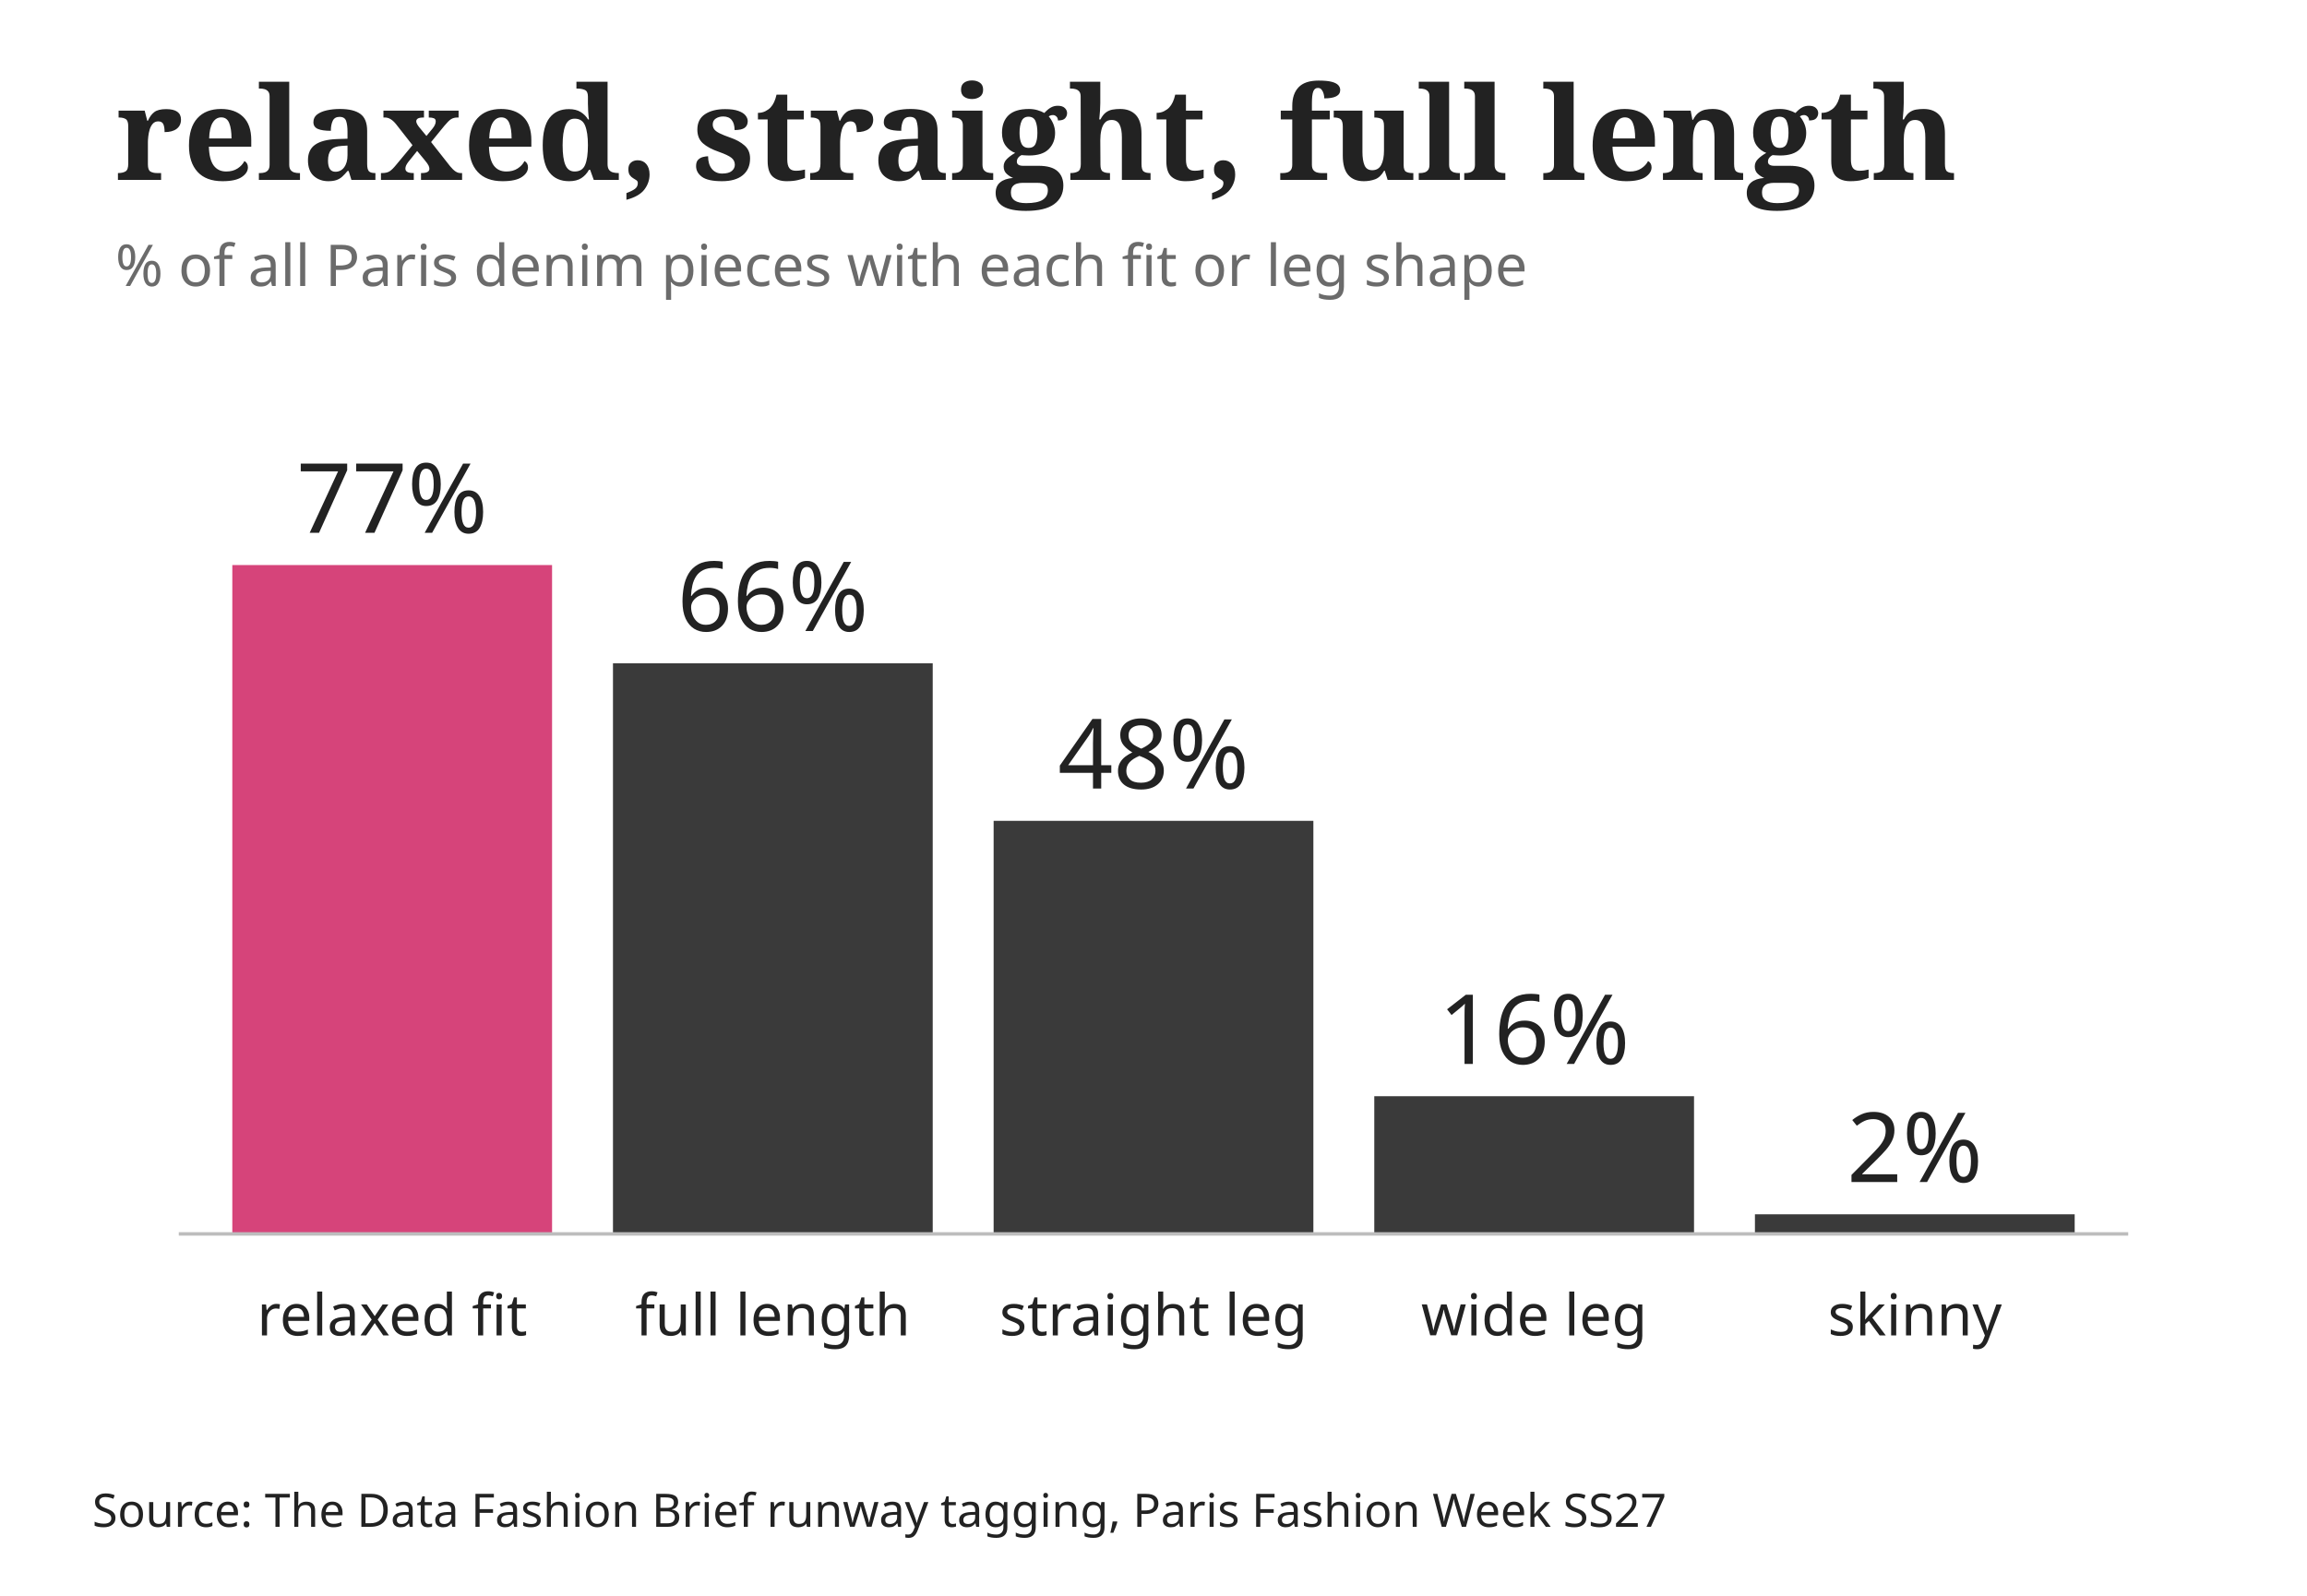
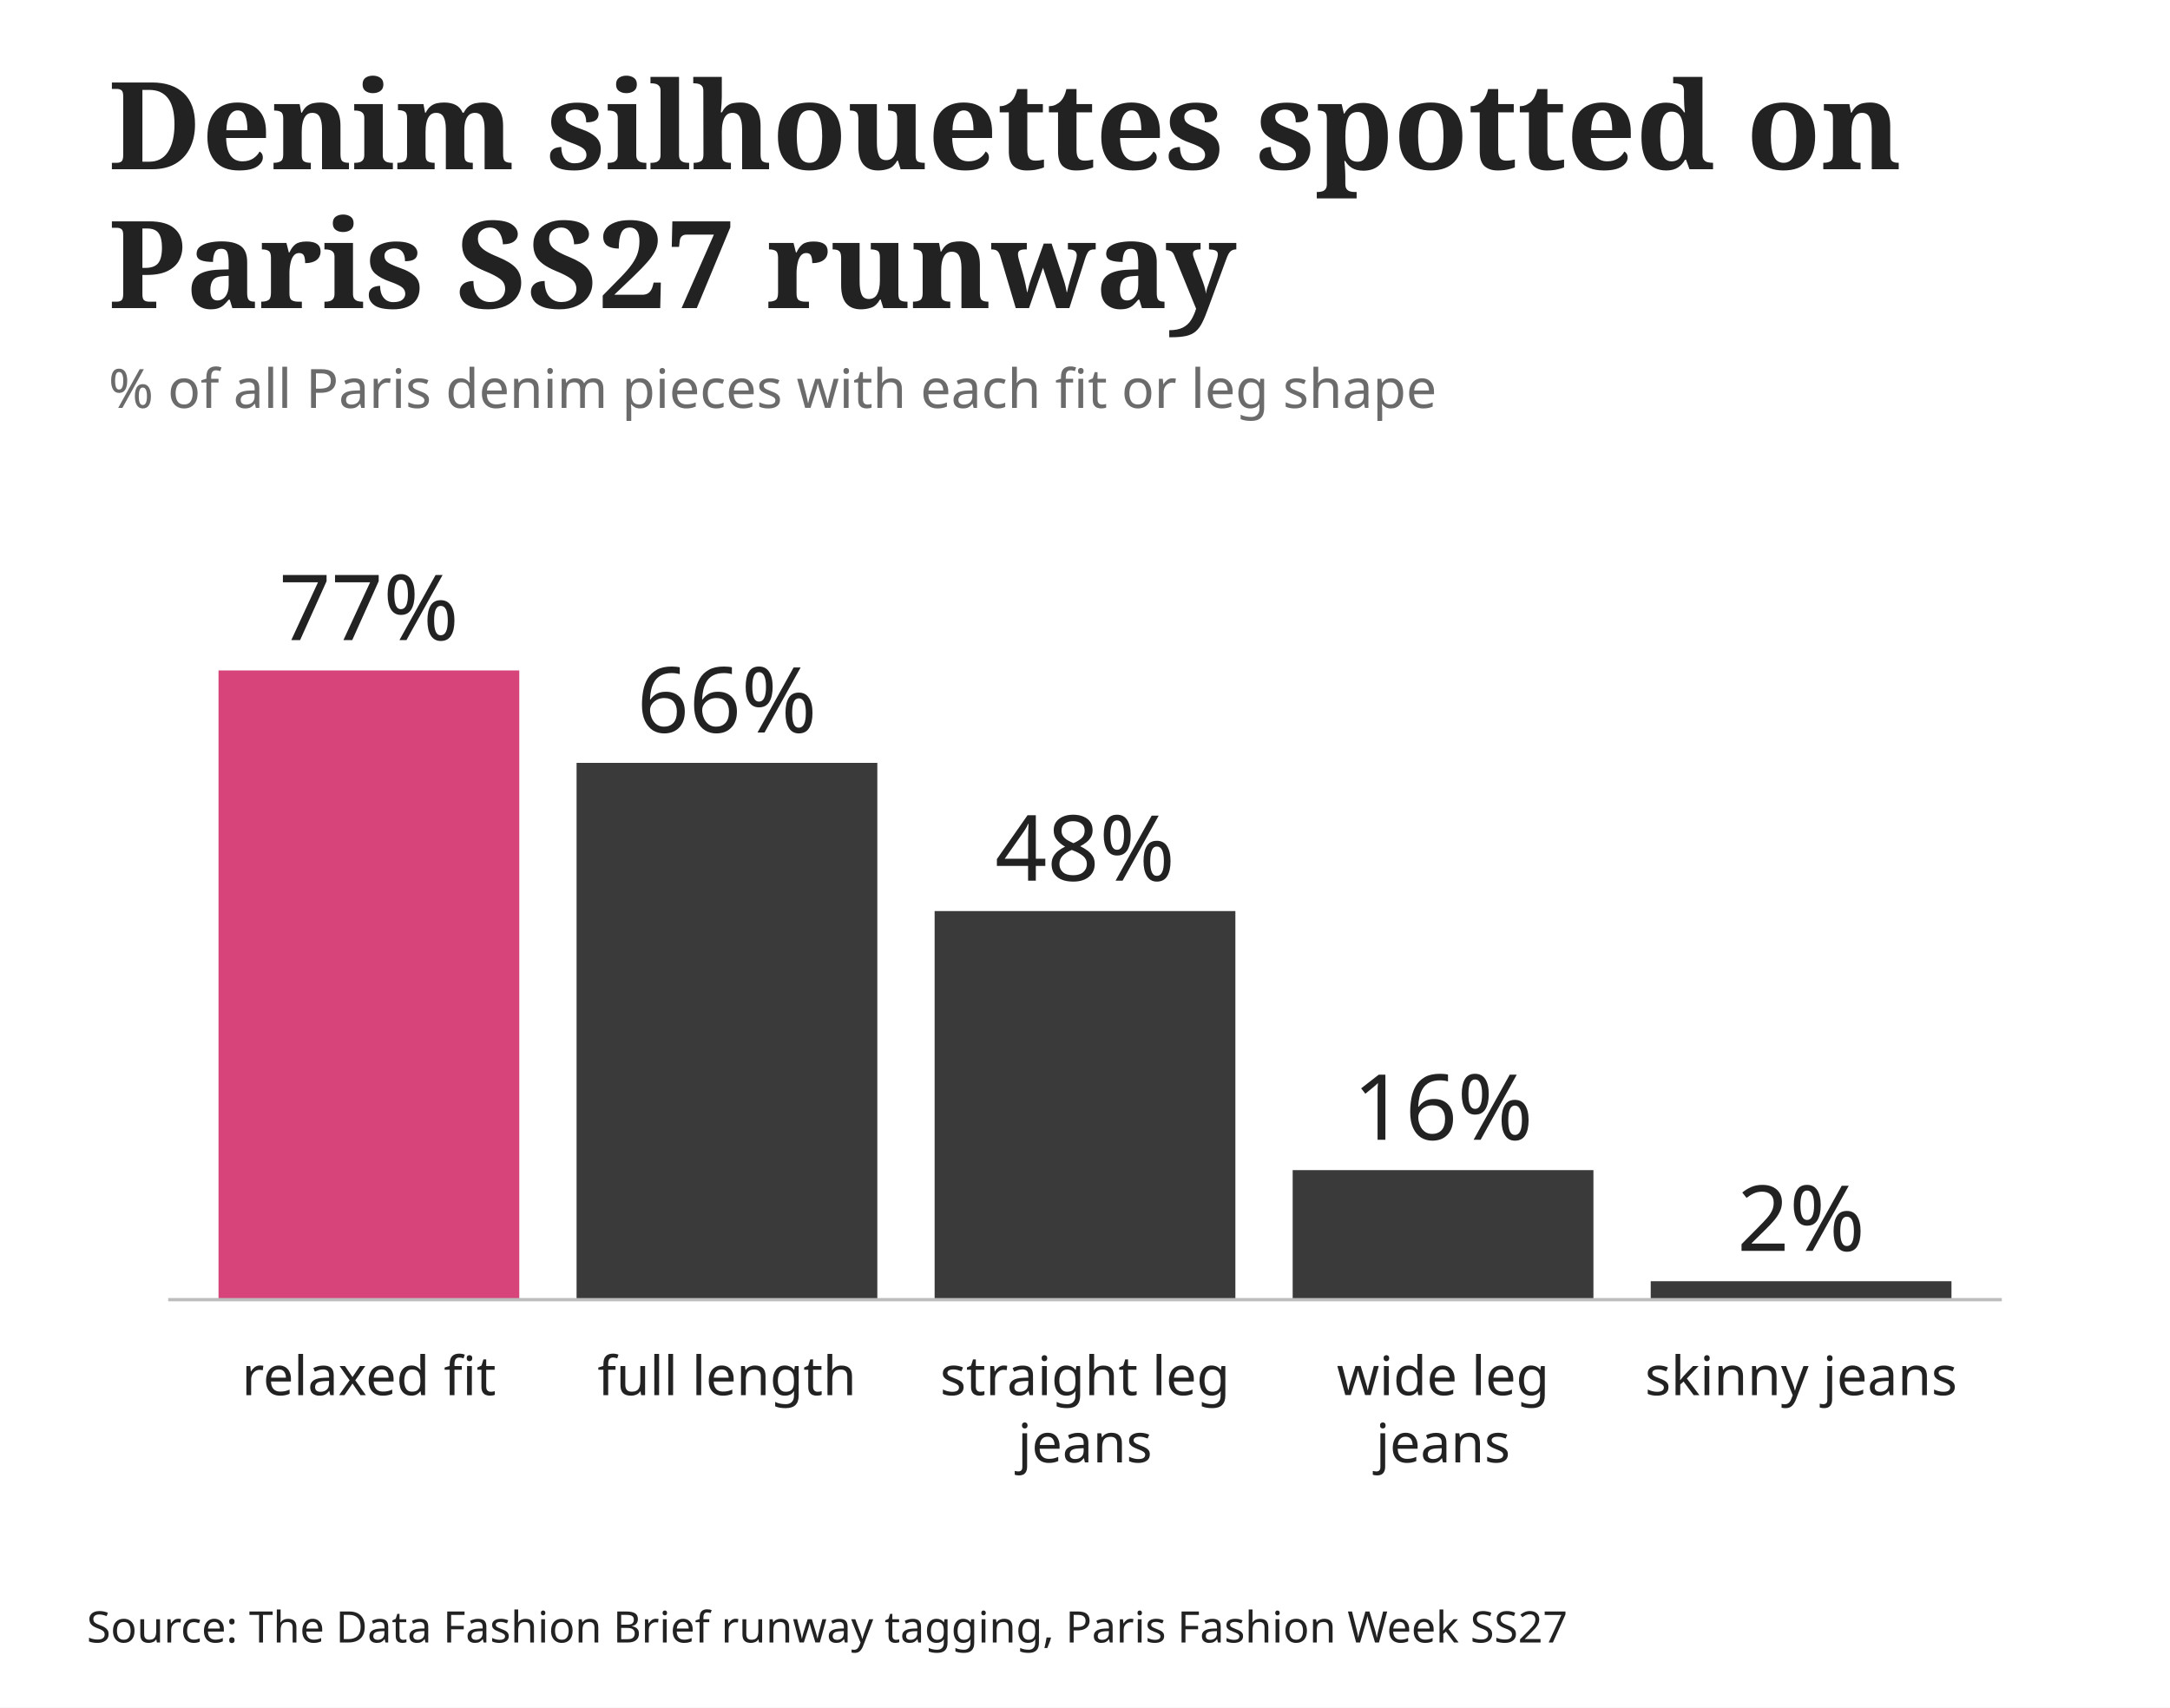
- <svg xmlns="http://www.w3.org/2000/svg" viewBox="0 0 1000 692" width="1000" height="692">
-   <rect width="1000" height="692" fill="#FFFFFF" />
-   <text x="50" y="78" font-family="'Playfair Display', Georgia, serif" font-weight="700" font-size="56" fill="#222222">relaxed, straight, full length</text>
-   <text x="50" y="124" font-family="'Century Gothic', 'Questrial', 'Avenir', sans-serif" font-size="25" fill="#6B6B6B">% of all Paris denim pieces with each fit or leg shape</text>
-   <rect x="100.7" y="245.0" width="138.6" height="290.0" fill="#D6447A" />
-   <text x="170.0" y="231.0" text-anchor="middle" font-family="'Century Gothic', 'Questrial', 'Avenir', sans-serif" font-size="42" fill="#222222">77%</text>
-   <text x="170.0" y="579.0" text-anchor="middle" font-family="'Century Gothic', 'Questrial', 'Avenir', sans-serif" font-size="25" fill="#222222">relaxed fit</text>
-   <rect x="265.7" y="287.6" width="138.6" height="247.4" fill="#3A3A3A" />
-   <text x="335.0" y="273.6" text-anchor="middle" font-family="'Century Gothic', 'Questrial', 'Avenir', sans-serif" font-size="42" fill="#222222">66%</text>
-   <text x="335.0" y="579.0" text-anchor="middle" font-family="'Century Gothic', 'Questrial', 'Avenir', sans-serif" font-size="25" fill="#222222">full length</text>
-   <rect x="430.7" y="355.9" width="138.6" height="179.1" fill="#3A3A3A" />
-   <text x="500.0" y="341.9" text-anchor="middle" font-family="'Century Gothic', 'Questrial', 'Avenir', sans-serif" font-size="42" fill="#222222">48%</text>
-   <text x="500.0" y="579.0" text-anchor="middle" font-family="'Century Gothic', 'Questrial', 'Avenir', sans-serif" font-size="25" fill="#222222">straight leg</text>
-   <rect x="595.7" y="475.3" width="138.6" height="59.7" fill="#3A3A3A" />
-   <text x="665.0" y="461.3" text-anchor="middle" font-family="'Century Gothic', 'Questrial', 'Avenir', sans-serif" font-size="42" fill="#222222">16%</text>
-   <text x="665.0" y="579.0" text-anchor="middle" font-family="'Century Gothic', 'Questrial', 'Avenir', sans-serif" font-size="25" fill="#222222">wide leg</text>
-   <rect x="760.7" y="526.5" width="138.6" height="8.5" fill="#3A3A3A" />
-   <text x="830.0" y="512.5" text-anchor="middle" font-family="'Century Gothic', 'Questrial', 'Avenir', sans-serif" font-size="42" fill="#222222">2%</text>
-   <text x="830.0" y="579.0" text-anchor="middle" font-family="'Century Gothic', 'Questrial', 'Avenir', sans-serif" font-size="25" fill="#222222">skinny</text>
-   <line x1="77.5" y1="535.0" x2="922.5" y2="535.0" stroke="#BDBDBD" stroke-width="1.5" />
-   <text x="40" y="662" font-family="'Century Gothic', 'Questrial', 'Avenir', sans-serif" font-size="20" fill="#222222">Source: The Data Fashion Brief runway tagging, Paris Fashion Week SS27</text>
+ <svg xmlns="http://www.w3.org/2000/svg" viewBox="0 0 1000 787" width="1000" height="787">
+   <rect width="1000" height="787" fill="#FFFFFF" />
+   <text x="50" y="78" font-family="'Playfair Display', Georgia, serif" font-weight="700" font-size="56" fill="#222222">Denim silhouettes spotted on</text>
+   <text x="50" y="142" font-family="'Playfair Display', Georgia, serif" font-weight="700" font-size="56" fill="#222222">Paris SS27 runway</text>
+   <text x="50" y="188" font-family="'Century Gothic', 'Questrial', 'Avenir', sans-serif" font-size="25" fill="#6B6B6B">% of all Paris denim pieces with each fit or leg shape</text>
+   <rect x="100.7" y="309.0" width="138.6" height="290.0" fill="#D6447A" />
+   <text x="170.0" y="295.0" text-anchor="middle" font-family="'Century Gothic', 'Questrial', 'Avenir', sans-serif" font-size="42" fill="#222222">77%</text>
+   <text x="170.0" y="643.0" text-anchor="middle" font-family="'Century Gothic', 'Questrial', 'Avenir', sans-serif" font-size="25" fill="#222222">relaxed fit</text>
+   <rect x="265.7" y="351.6" width="138.6" height="247.4" fill="#3A3A3A" />
+   <text x="335.0" y="337.6" text-anchor="middle" font-family="'Century Gothic', 'Questrial', 'Avenir', sans-serif" font-size="42" fill="#222222">66%</text>
+   <text x="335.0" y="643.0" text-anchor="middle" font-family="'Century Gothic', 'Questrial', 'Avenir', sans-serif" font-size="25" fill="#222222">full length</text>
+   <rect x="430.7" y="419.9" width="138.6" height="179.1" fill="#3A3A3A" />
+   <text x="500.0" y="405.9" text-anchor="middle" font-family="'Century Gothic', 'Questrial', 'Avenir', sans-serif" font-size="42" fill="#222222">48%</text>
+   <text x="500.0" y="643.0" text-anchor="middle" font-family="'Century Gothic', 'Questrial', 'Avenir', sans-serif" font-size="25" fill="#222222">straight leg</text>
+   <text x="500.0" y="674.0" text-anchor="middle" font-family="'Century Gothic', 'Questrial', 'Avenir', sans-serif" font-size="25" fill="#222222">jeans</text>
+   <rect x="595.7" y="539.3" width="138.6" height="59.7" fill="#3A3A3A" />
+   <text x="665.0" y="525.3" text-anchor="middle" font-family="'Century Gothic', 'Questrial', 'Avenir', sans-serif" font-size="42" fill="#222222">16%</text>
+   <text x="665.0" y="643.0" text-anchor="middle" font-family="'Century Gothic', 'Questrial', 'Avenir', sans-serif" font-size="25" fill="#222222">wide leg</text>
+   <text x="665.0" y="674.0" text-anchor="middle" font-family="'Century Gothic', 'Questrial', 'Avenir', sans-serif" font-size="25" fill="#222222">jeans</text>
+   <rect x="760.7" y="590.5" width="138.6" height="8.5" fill="#3A3A3A" />
+   <text x="830.0" y="576.5" text-anchor="middle" font-family="'Century Gothic', 'Questrial', 'Avenir', sans-serif" font-size="42" fill="#222222">2%</text>
+   <text x="830.0" y="643.0" text-anchor="middle" font-family="'Century Gothic', 'Questrial', 'Avenir', sans-serif" font-size="25" fill="#222222">skinny jeans</text>
+   <line x1="77.5" y1="599.0" x2="922.5" y2="599.0" stroke="#BDBDBD" stroke-width="1.5" />
+   <text x="40" y="757" font-family="'Century Gothic', 'Questrial', 'Avenir', sans-serif" font-size="20" fill="#222222">Source: The Data Fashion Brief runway tagging, Paris Fashion Week SS27</text>
</svg>
